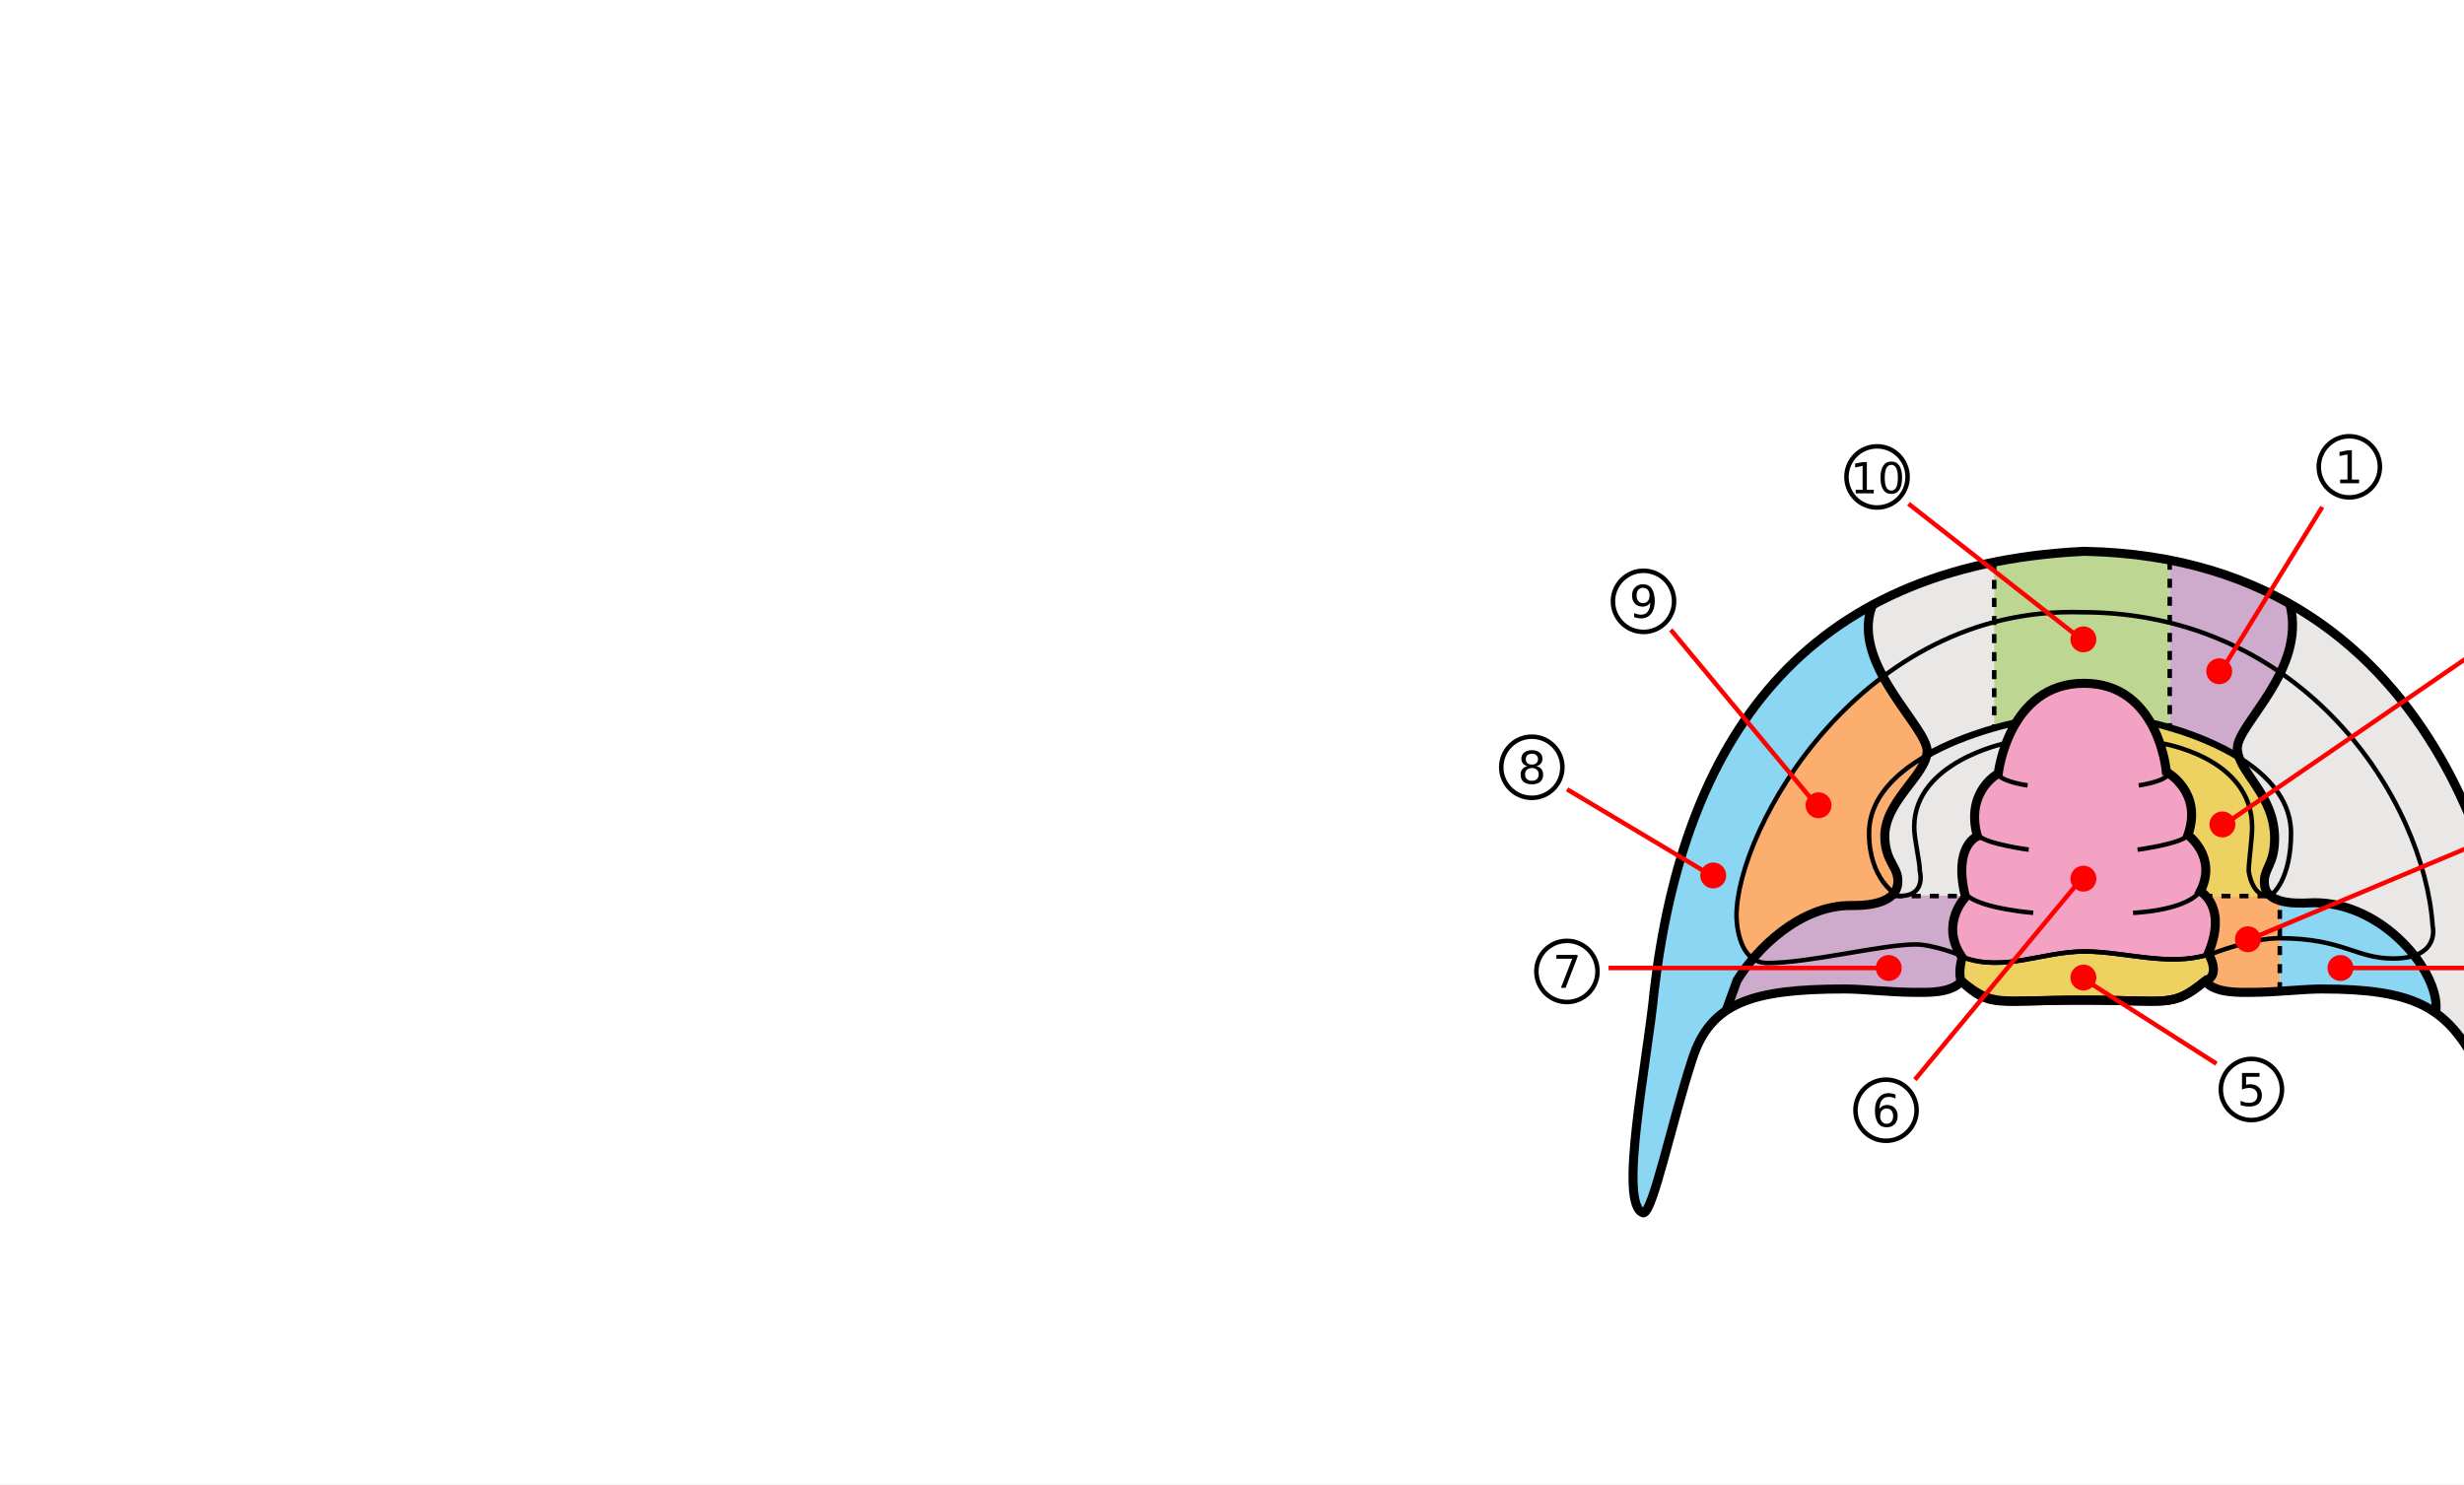
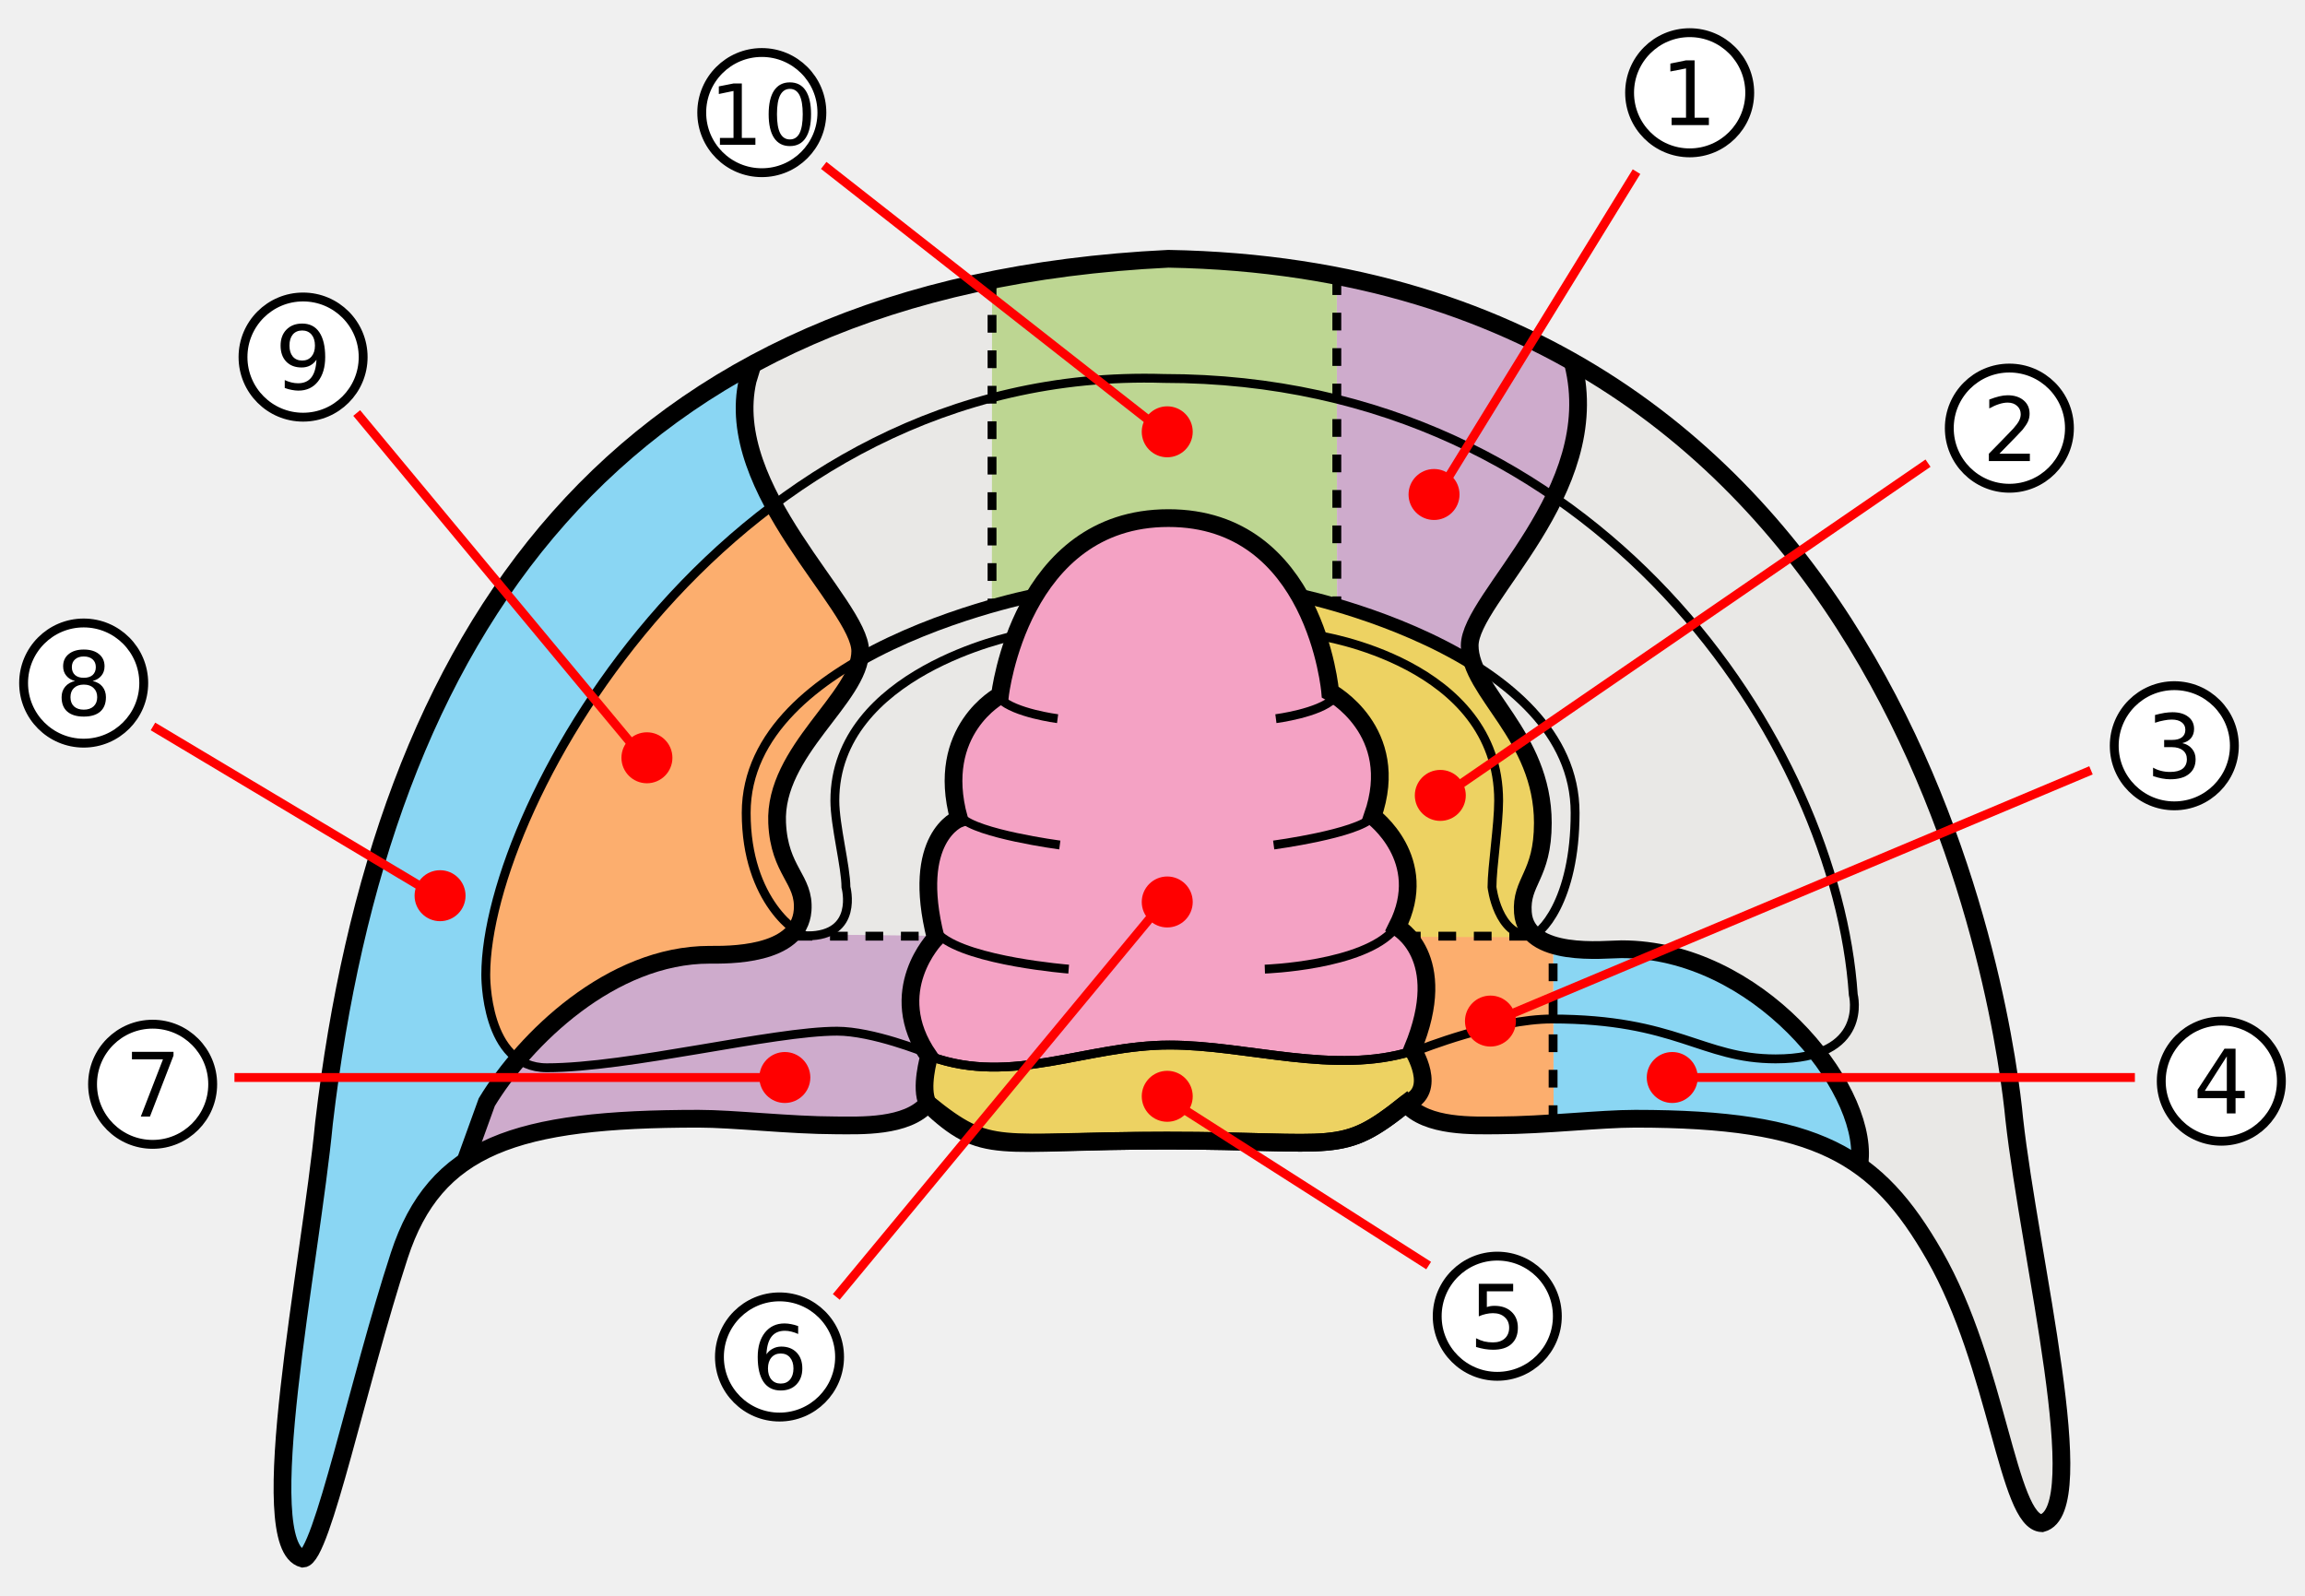
- <svg xmlns="http://www.w3.org/2000/svg" viewBox="-330 -93 546 329" version="1.0" width="298.72" height="180" id="svg3886">
-   <rect id="rect-blanca-para-texto" x="-330" y="-93" width="546" height="329" fill="#ffffff" />
+ <svg xmlns="http://www.w3.org/2000/svg" version="1.0" width="260" height="180" id="svg3886">
  <defs id="defs3888" />
  <g transform="translate(-337.8775,-368.4047)" id="layer1">
    <g transform="translate(747.572,482.909)" id="g3643">
      <g transform="translate(-168.6317,-323.6702)" id="g3551">
        <path d="M -43.696,219.629 C -43.695,223.372 -46.729,226.407 -50.472,226.407 C -54.214,226.407 -57.248,223.372 -57.247,219.629 C -57.248,215.886 -54.214,212.851 -50.472,212.851 C -46.729,212.851 -43.695,215.886 -43.696,219.629 z" id="path3092" style="fill:#ffffff;stroke:#000000;stroke-width:1" />
        <text x="-53.741" y="223.274" id="text2815" xml:space="preserve" style="font-size:10px;font-style:normal;font-variant:normal;font-weight:normal;font-stretch:normal;text-align:start;line-height:100%;text-anchor:start;fill:#000000;fill-opacity:1;stroke:none;stroke-width:1px;stroke-linecap:butt;stroke-linejoin:miter;stroke-opacity:1;font-family:DejaVu Sans">
          <tspan x="-53.741" y="223.274" id="tspan2817">1</tspan>
        </text>
      </g>
      <g transform="translate(-185.0692,-280.338)" id="g3546">
        <path d="M 8.804,214.129 C 8.805,217.872 5.771,220.907 2.028,220.907 C -1.714,220.907 -4.748,217.872 -4.747,214.129 C -4.748,210.386 -1.714,207.351 2.028,207.351 C 5.771,207.351 8.805,210.386 8.804,214.129 z" id="path3174" style="fill:#ffffff;stroke:#000000;stroke-width:1" />
        <text x="-1.018" y="217.84" id="text2827" xml:space="preserve" style="font-size:10px;font-style:normal;font-variant:normal;font-weight:normal;font-stretch:normal;text-align:start;line-height:100%;text-anchor:start;fill:#000000;fill-opacity:1;stroke:none;stroke-width:1px;stroke-linecap:butt;stroke-linejoin:miter;stroke-opacity:1;font-family:DejaVu Sans">
          <tspan x="-1.018" y="217.84" id="tspan2829">2</tspan>
        </text>
      </g>
      <g transform="translate(-213.9646,-248.7644)" id="g3541">
        <path d="M 56.304,218.379 C 56.305,222.122 53.271,225.157 49.528,225.157 C 45.786,225.157 42.752,222.122 42.753,218.379 C 42.752,214.636 45.786,211.601 49.528,211.601 C 53.271,211.601 56.305,214.636 56.304,218.379 z" id="path3176" style="fill:#ffffff;stroke:#000000;stroke-width:1" />
        <text x="46.367" y="222.019" id="text2843" xml:space="preserve" style="font-size:10px;font-style:normal;font-variant:normal;font-weight:normal;font-stretch:normal;text-align:start;line-height:100%;text-anchor:start;fill:#000000;fill-opacity:1;stroke:none;stroke-width:1px;stroke-linecap:butt;stroke-linejoin:miter;stroke-opacity:1;font-family:DejaVu Sans">
          <tspan x="46.367" y="222.019" id="tspan2847">3</tspan>
        </text>
      </g>
      <g transform="translate(-208.6613,-210.9342)" id="g3359">
        <path d="M 56.304,218.379 C 56.305,222.122 53.271,225.157 49.528,225.157 C 45.786,225.157 42.752,222.122 42.753,218.379 C 42.752,214.636 45.786,211.601 49.528,211.601 C 53.271,211.601 56.305,214.636 56.304,218.379 z" id="path3361" style="fill:#ffffff;stroke:#000000;stroke-width:1" />
        <text x="46.367" y="222.019" id="text3363" xml:space="preserve" style="font-size:10px;font-style:normal;font-variant:normal;font-weight:normal;font-stretch:normal;text-align:start;line-height:100%;text-anchor:start;fill:#000000;fill-opacity:1;stroke:none;stroke-width:1px;stroke-linecap:butt;stroke-linejoin:miter;stroke-opacity:1;font-family:DejaVu Sans">
          <tspan x="46.367" y="222.019" id="tspan3365">4</tspan>
        </text>
      </g>
      <g transform="translate(-290.3322,-184.4177)" id="g3367">
        <path d="M 56.304,218.379 C 56.305,222.122 53.271,225.157 49.528,225.157 C 45.786,225.157 42.752,222.122 42.753,218.379 C 42.752,214.636 45.786,211.601 49.528,211.601 C 53.271,211.601 56.305,214.636 56.304,218.379 z" id="path3369" style="fill:#ffffff;stroke:#000000;stroke-width:1" />
        <text x="46.367" y="222.019" id="text3371" xml:space="preserve" style="font-size:10px;font-style:normal;font-variant:normal;font-weight:normal;font-stretch:normal;text-align:start;line-height:100%;text-anchor:start;fill:#000000;fill-opacity:1;stroke:none;stroke-width:1px;stroke-linecap:butt;stroke-linejoin:miter;stroke-opacity:1;font-family:DejaVu Sans">
          <tspan x="46.367" y="222.019" id="tspan3373">5</tspan>
        </text>
      </g>
      <g transform="translate(-371.2959,-179.8215)" id="g3375">
        <path d="M 56.304,218.379 C 56.305,222.122 53.271,225.157 49.528,225.157 C 45.786,225.157 42.752,222.122 42.753,218.379 C 42.752,214.636 45.786,211.601 49.528,211.601 C 53.271,211.601 56.305,214.636 56.304,218.379 z" id="path3377" style="fill:#ffffff;stroke:#000000;stroke-width:1" />
        <text x="46.367" y="222.019" id="text3379" xml:space="preserve" style="font-size:10px;font-style:normal;font-variant:normal;font-weight:normal;font-stretch:normal;text-align:start;line-height:100%;text-anchor:start;fill:#000000;fill-opacity:1;stroke:none;stroke-width:1px;stroke-linecap:butt;stroke-linejoin:miter;stroke-opacity:1;font-family:DejaVu Sans">
          <tspan x="46.367" y="222.019" id="tspan3381">6</tspan>
        </text>
      </g>
      <g transform="translate(-442.0066,-210.5806)" id="g3383">
        <path d="M 56.304,218.379 C 56.305,222.122 53.271,225.157 49.528,225.157 C 45.786,225.157 42.752,222.122 42.753,218.379 C 42.752,214.636 45.786,211.601 49.528,211.601 C 53.271,211.601 56.305,214.636 56.304,218.379 z" id="path3385" style="fill:#ffffff;stroke:#000000;stroke-width:1" />
        <text x="46.367" y="222.019" id="text3387" xml:space="preserve" style="font-size:10px;font-style:normal;font-variant:normal;font-weight:normal;font-stretch:normal;text-align:start;line-height:100%;text-anchor:start;fill:#000000;fill-opacity:1;stroke:none;stroke-width:1px;stroke-linecap:butt;stroke-linejoin:miter;stroke-opacity:1;font-family:DejaVu Sans">
          <tspan x="46.367" y="222.019" id="tspan3389">7</tspan>
        </text>
      </g>
      <g transform="translate(-449.7847,-255.8355)" id="g3391">
        <path d="M 56.304,218.379 C 56.305,222.122 53.271,225.157 49.528,225.157 C 45.786,225.157 42.752,222.122 42.753,218.379 C 42.752,214.636 45.786,211.601 49.528,211.601 C 53.271,211.601 56.305,214.636 56.304,218.379 z" id="path3393" style="fill:#ffffff;stroke:#000000;stroke-width:1" />
        <text x="46.367" y="222.019" id="text3395" xml:space="preserve" style="font-size:10px;font-style:normal;font-variant:normal;font-weight:normal;font-stretch:normal;text-align:start;line-height:100%;text-anchor:start;fill:#000000;fill-opacity:1;stroke:none;stroke-width:1px;stroke-linecap:butt;stroke-linejoin:miter;stroke-opacity:1;font-family:DejaVu Sans">
          <tspan x="46.367" y="222.019" id="tspan3397">8</tspan>
        </text>
      </g>
      <g transform="translate(-425.036,-292.605)" id="g3399">
        <path d="M 56.304,218.379 C 56.305,222.122 53.271,225.157 49.528,225.157 C 45.786,225.157 42.752,222.122 42.753,218.379 C 42.752,214.636 45.786,211.601 49.528,211.601 C 53.271,211.601 56.305,214.636 56.304,218.379 z" id="path3401" style="fill:#ffffff;stroke:#000000;stroke-width:1" />
        <text x="46.367" y="222.019" id="text3403" xml:space="preserve" style="font-size:10px;font-style:normal;font-variant:normal;font-weight:normal;font-stretch:normal;text-align:start;line-height:100%;text-anchor:start;fill:#000000;fill-opacity:1;stroke:none;stroke-width:1px;stroke-linecap:butt;stroke-linejoin:miter;stroke-opacity:1;font-family:DejaVu Sans">
          <tspan x="46.367" y="222.019" id="tspan3405">9</tspan>
        </text>
      </g>
      <g transform="translate(-373.2916,-320.1822)" id="g3407">
        <path d="M 56.304,218.379 C 56.305,222.122 53.271,225.157 49.528,225.157 C 45.786,225.157 42.752,222.122 42.753,218.379 C 42.752,214.636 45.786,211.601 49.528,211.601 C 53.271,211.601 56.305,214.636 56.304,218.379 z" id="path3409" style="fill:#ffffff;stroke:#000000;stroke-width:1" />
        <text x="43.632" y="222.019" id="text3411" xml:space="preserve" style="font-size:9.5px;font-style:normal;font-variant:normal;font-weight:normal;font-stretch:normal;text-align:start;line-height:100%;text-anchor:start;fill:#000000;fill-opacity:1;stroke:none;stroke-width:1px;stroke-linecap:butt;stroke-linejoin:miter;stroke-opacity:1;font-family:DejaVu Sans">
          <tspan x="43.632" y="222.019" id="tspan3413" style="font-size:9.5px">10</tspan>
        </text>
      </g>
      <g transform="translate(-383,-92)" id="g3415">
        <path d="M 9.85,104.185 C 8.35,119.935 1.725,151.81 7.475,153.31 C 9.6,153.185 13.704,133.285 18.35,119.092 C 22.39,106.749 31.48,103.685 52.1,103.685 C 56.1,103.685 62.271,104.42 67.6,104.435 C 70.264,104.443 75.624,104.698 77.943,101.967 C 85.19,107.791 85.413,106.154 104.927,106.154 C 124.316,106.154 124.463,107.921 131.912,101.967 C 134.231,104.698 139.592,104.443 142.256,104.435 C 147.584,104.42 153.756,103.685 157.756,103.685 C 178.375,103.685 185.038,107.83 191.506,119.092 C 198.652,131.535 199.756,149.185 203.631,149.31 C 209.381,147.81 202.256,119.435 200.506,103.685 C 199.587,94.034 189.029,8.168 105.1,6.685 C 42.365,9.724 16.32,48.99 9.85,104.185 z" id="path3417" style="fill:#e9e8e6;fill-opacity:1;stroke:none;stroke-width:2" />
        <path d="M 183.096,108.89 L 183.087,108.092 C 183.835,99.672 171.479,84.297 156.21,84.297 C 155.067,84.297 151.325,84.699 148.492,83.877 L 148.526,103.909 C 151.98,103.698 155.283,103.418 157.756,103.418 C 170.44,103.418 177.771,105.062 183.096,108.89 z" id="path3419" style="fill:#8ad6f3;fill-opacity:1;stroke:none;stroke-width:2" />
        <path d="M 146.419,83.04 C 147.003,83.545 147.675,83.85 148.495,84.145 L 148.558,104.175 C 146.491,104.316 144.311,104.429 142.256,104.435 C 139.592,104.443 134.231,104.698 131.912,101.967 C 135.662,100.592 132.631,95.842 132.631,95.842 C 135.706,88.461 133.594,84.648 132.03,83.063 L 146.419,83.04 z" id="path3421" style="fill:#fcae6e;fill-opacity:1;stroke:none;stroke-width:2" />
        <path d="M 119.946,44.839 C 133.273,47.858 139.083,52.297 139.531,52.58 C 141.235,57.154 147.335,61.948 147.335,70.438 C 147.335,76.44 144.817,77.006 145.085,80.563 C 145.174,81.738 145.694,82.593 146.637,83.214 L 131.788,83.163 C 131.396,82.46 130.881,82.184 130.881,82.184 C 134.756,74.559 128.131,69.684 128.131,69.684 C 131.506,60.059 123.35,55.684 123.35,55.684 C 123.35,55.684 122.912,50.055 119.946,44.839 z" id="path3423" style="fill:#edd262;fill-opacity:1;stroke:none;stroke-width:2" />
        <path d="M 139.532,52.361 C 139.252,51.623 139.085,50.954 139.085,50.216 C 139.085,44.825 154.382,32.932 150.814,18.369 C 143.184,13.926 134.318,10.514 124.095,8.597 L 124.123,45.72 C 128.082,46.819 134.156,49.009 139.532,52.361 z" id="path3425" style="fill:#ceabcc;fill-opacity:1;fill-rule:evenodd;stroke:none;stroke-width:1.5;stroke-linecap:butt;stroke-linejoin:miter;stroke-opacity:1" />
        <path d="M 89.921,44.741 C 92.682,40.165 97.391,35.958 105.1,35.958 C 112.832,35.958 117.32,40.208 119.942,44.73 C 119.975,44.708 121.607,45.043 124.11,45.838 L 124.093,8.718 C 118.218,7.502 111.9,6.828 105.1,6.708 C 98.01,7.051 91.388,7.857 85.208,9.069 L 85.187,45.784 C 87.992,45.073 89.921,44.741 89.921,44.741 z" id="path3427" style="fill:#bdd692;fill-opacity:1;fill-rule:evenodd;stroke:none;stroke-width:1.5;stroke-linecap:butt;stroke-linejoin:miter;stroke-opacity:1" />
        <path d="M 25.904,108.166 C 31.374,104.598 39.7,103.435 52.1,103.435 C 56.1,103.435 62.271,104.17 67.6,104.185 C 70.264,104.193 75.624,104.448 77.943,101.717 C 77.068,99.967 78.1,96.435 78.1,96.435 C 72.975,89.06 78.85,83.06 78.85,83.06 L 63.05,82.876 C 60.99,85.96 54.916,84.94 53.339,84.94 C 42.241,84.94 32.524,94.45 28.214,101.565 L 25.904,108.166 z" id="path3429" style="fill:#ceabcc;fill-opacity:1;stroke:none;stroke-width:1" />
        <path d="M 105.1,35.935 C 88.359,35.935 86.1,55.935 86.1,55.935 C 86.1,55.935 78.725,59.842 81.475,69.842 C 81.475,69.842 75.975,71.935 78.85,83.31 C 78.85,83.31 72.975,89.31 78.1,96.685 C 78.1,96.685 77.068,100.217 77.943,101.967 C 84.393,108.041 85.413,106.154 104.927,106.154 C 124.316,106.154 124.463,107.921 131.912,101.967 C 135.662,100.592 132.631,95.842 132.631,95.842 C 137.006,85.342 130.881,82.06 130.881,82.06 C 134.756,74.435 128.131,69.56 128.131,69.56 C 131.506,59.935 123.35,55.56 123.35,55.56 C 123.35,55.56 121.715,35.935 105.1,35.935 z" id="path3431" style="fill:#f4a2c4;fill-opacity:1;stroke:none;stroke-width:2" />
        <path d="M 132.719,96.281 L 132.594,96.312 C 131.492,96.653 130.376,96.895 129.25,97.062 C 128.124,97.23 126.988,97.312 125.844,97.344 C 123.555,97.407 121.255,97.256 118.938,97 C 116.62,96.744 114.292,96.402 112,96.125 C 109.708,95.848 107.431,95.625 105.219,95.625 C 102.884,95.625 100.621,95.903 98.375,96.281 C 96.129,96.66 93.894,97.132 91.688,97.5 C 89.481,97.868 87.279,98.155 85.062,98.125 C 83.954,98.11 82.87,98 81.75,97.812 C 80.63,97.625 79.482,97.346 78.344,96.938 L 78.031,96.812 C 78.06,96.855 78.064,96.895 78.094,96.938 C 78.094,96.937 77.062,100.469 77.938,102.219 C 84.387,108.293 85.424,106.406 104.938,106.406 C 124.326,106.406 124.458,108.173 131.906,102.219 C 135.513,100.896 132.927,96.618 132.719,96.281 z" id="path3433" style="fill:#edd262;fill-opacity:1;stroke:none;stroke-width:2" />
        <path d="M 31.478,96.699 C 27.781,94.082 27.85,87.185 27.85,87.185 C 27.85,74.883 39.227,49.992 60.355,34.214 C 57.923,29.779 56.286,24.912 57.402,20.127 C 57.409,20.095 57.425,20.066 57.433,20.033 L 57.925,18.416 C 28.188,34.445 13.997,65.337 9.456,104.072 C 7.956,119.822 1.464,151.565 7.214,153.065 C 9.339,152.94 13.443,133.04 18.089,118.846 C 19.673,114.007 22.031,110.582 25.558,108.221 L 27.964,101.565 C 28.902,100.017 30.07,98.351 31.478,96.699 z" id="path3435" style="fill:#8ad6f3;fill-opacity:1;stroke:none;stroke-width:1" />
        <path d="M 31.771,96.904 C 27.977,94.34 28.1,87.352 28.1,87.352 C 28.1,75.059 39.46,50.196 60.567,34.371 C 64.437,41.501 70.339,47.642 70.339,50.857 C 70.339,56.108 60.595,62.111 60.964,70.232 C 61.214,75.732 64.107,76.549 63.839,80.107 C 63.445,85.313 55.214,85.107 53.339,85.107 C 44.65,85.107 36.835,90.959 31.771,96.904 z" id="path3437" style="fill:#fcae6e;fill-opacity:1;stroke:none;stroke-width:1" />
      </g>
      <path d="M -277.9,-56.065 C -294.641,-56.065 -296.9,-36.065 -296.9,-36.065 C -296.9,-36.065 -304.275,-32.158 -301.525,-22.158 C -301.525,-22.158 -307.025,-20.065 -304.15,-8.69 C -304.15,-8.69 -310.025,-2.69 -304.9,4.685 C -304.9,4.685 -305.932,8.217 -305.057,9.967 C -298.607,16.041 -297.587,14.154 -278.073,14.154 C -258.684,14.154 -258.537,15.921 -251.088,9.967 C -247.338,8.592 -250.369,3.842 -250.369,3.842 C -245.994,-6.658 -252.119,-9.94 -252.119,-9.94 C -248.244,-17.565 -254.869,-22.44 -254.869,-22.44 C -251.494,-32.065 -259.65,-36.44 -259.65,-36.44 C -259.65,-36.44 -261.285,-56.065 -277.9,-56.065 z" id="path3439" style="fill:none;fill-opacity:1;stroke:#000000;stroke-width:2" />
      <path d="M -250.4,4.06 C -259.216,6.786 -268.926,3.373 -277.775,3.373 C -287.113,3.373 -295.545,7.956 -304.65,4.685" id="path3441" style="fill:none;fill-rule:evenodd;stroke:#000000;stroke-width:1px;stroke-linecap:butt;stroke-linejoin:miter;stroke-opacity:1" />
      <path d="M -297.794,-82.981 L -297.794,-46.334" id="path3443" style="fill:none;fill-rule:evenodd;stroke:#000000;stroke-width:1;stroke-linecap:butt;stroke-linejoin:miter;stroke-miterlimit:4;stroke-dasharray:2, 2;stroke-dashoffset:0;stroke-opacity:1" />
      <path d="M -258.903,-83.231 L -258.903,-46.127" id="path3445" style="fill:none;fill-rule:evenodd;stroke:#000000;stroke-width:1;stroke-linecap:butt;stroke-linejoin:miter;stroke-miterlimit:4;stroke-dasharray:2, 2;stroke-dashoffset:0;stroke-opacity:1" />
      <path d="M -320.071,-8.907 L -304.819,-8.907" id="path3447" style="fill:none;fill-rule:evenodd;stroke:#000000;stroke-width:1;stroke-linecap:butt;stroke-linejoin:miter;stroke-miterlimit:4;stroke-dasharray:2, 2;stroke-dashoffset:0;stroke-opacity:1" />
      <path d="M -234.508,12.17 L -234.508,-7.81" id="path3449" style="fill:none;fill-rule:evenodd;stroke:#000000;stroke-width:1;stroke-linecap:butt;stroke-linejoin:miter;stroke-miterlimit:4;stroke-dasharray:2, 2;stroke-dashoffset:0;stroke-opacity:1" />
      <g transform="translate(-383,-92)" id="g3451">
        <path d="M 9.85,104.185 C 8.35,119.935 1.725,151.81 7.475,153.31 C 9.6,153.185 13.704,133.285 18.35,119.092 C 22.39,106.749 31.48,103.685 52.1,103.685 C 56.1,103.685 62.271,104.42 67.6,104.435 C 70.264,104.443 75.624,104.698 77.943,101.967 C 85.19,107.791 85.413,106.154 104.927,106.154 C 124.316,106.154 124.463,107.921 131.912,101.967 C 134.231,104.698 139.592,104.443 142.256,104.435 C 147.584,104.42 153.756,103.685 157.756,103.685 C 178.375,103.685 185.038,107.83 191.506,119.092 C 198.652,131.535 199.756,149.185 203.631,149.31 C 209.381,147.81 202.256,119.435 200.506,103.685 C 199.587,94.034 189.029,8.168 105.1,6.685 C 42.365,9.724 16.32,48.99 9.85,104.185 z" id="path3453" style="fill:none;fill-opacity:1;stroke:#000000;stroke-width:2" />
        <path d="M 150.757,18.531 C 154.382,33.031 139.085,44.924 139.085,50.315 C 139.085,55.566 147.335,60.441 147.335,70.315 C 147.335,76.316 144.818,76.882 145.085,80.44 C 145.48,85.646 154.335,84.565 156.21,84.565 C 171.479,84.565 183.835,99.94 183.087,108.36 L 183.024,109.234" id="path3455" style="fill:none;fill-opacity:1;stroke:#000000;stroke-width:2" />
        <path d="M 25.808,108.471 L 28.214,101.815 C 32.524,94.7 42.241,85.19 53.339,85.19 C 55.214,85.19 63.445,85.396 63.839,80.19 C 64.107,76.632 61.214,75.815 60.964,70.315 C 60.595,62.194 70.339,56.191 70.339,50.94 C 70.339,45.718 54.763,32.772 57.652,20.377 C 57.659,20.345 57.675,20.316 57.683,20.283 L 58.175,18.666" id="path3457" style="fill:none;fill-opacity:1;stroke:#000000;stroke-width:2" />
        <path d="M 79.35,83.06 C 82.725,85.935 93.85,86.81 93.85,86.81" id="path3459" style="fill:none;fill-rule:evenodd;stroke:#000000;stroke-width:1px;stroke-linecap:butt;stroke-linejoin:miter;stroke-opacity:1" />
        <path d="M 81.725,69.685 C 83.475,71.56 92.85,72.81 92.85,72.81" id="path3461" style="fill:none;fill-rule:evenodd;stroke:#000000;stroke-width:1px;stroke-linecap:butt;stroke-linejoin:miter;stroke-opacity:1" />
        <path d="M 86.1,56.31 C 87.725,57.935 92.6,58.56 92.6,58.56" id="path3463" style="fill:none;fill-rule:evenodd;stroke:#000000;stroke-width:1px;stroke-linecap:butt;stroke-linejoin:miter;stroke-opacity:1" />
        <path d="M 130.6,82.31 C 127.1,86.435 115.975,86.81 115.975,86.81" id="path3465" style="fill:none;fill-rule:evenodd;stroke:#000000;stroke-width:1px;stroke-linecap:butt;stroke-linejoin:miter;stroke-opacity:1" />
        <path d="M 128.1,69.685 C 126.35,71.56 116.975,72.81 116.975,72.81" id="path3467" style="fill:none;fill-rule:evenodd;stroke:#000000;stroke-width:1px;stroke-linecap:butt;stroke-linejoin:miter;stroke-opacity:1" />
        <path d="M 123.725,56.31 C 122.1,57.935 117.225,58.56 117.225,58.56" id="path3469" style="fill:none;fill-rule:evenodd;stroke:#000000;stroke-width:1px;stroke-linecap:butt;stroke-linejoin:miter;stroke-opacity:1" />
        <path d="M 77.6,96.185 C 77.6,96.185 71.727,93.81 67.725,93.81 C 60.474,93.81 44.225,97.935 34.975,97.935 C 27.957,97.935 28.1,87.435 28.1,87.435 C 28.1,68.296 55.638,18.685 104.6,20.185 C 153.921,20.185 180.475,61.782 182.35,89.685 C 182.35,89.685 184.236,96.935 173.6,96.935 C 165.223,96.935 162.487,92.435 148.35,92.435 C 142.095,92.435 133.35,95.935 133.35,95.935" id="path3471" style="fill:none;stroke:#000000;stroke-width:1" />
        <path d="M 87.85,49.185 C 87.85,49.185 67.475,53.284 67.475,67.81 C 67.475,70.572 68.725,75.307 68.725,77.56 C 68.725,77.56 70.225,83.06 64.35,83.06 C 63.35,83.06 57.475,79.187 57.475,69.185 C 57.475,51.06 89.85,44.685 89.85,44.685" id="path3473" style="fill:none;fill-rule:evenodd;stroke:#000000;stroke-width:1px;stroke-linecap:butt;stroke-linejoin:miter;stroke-opacity:1" />
        <path d="M 121.975,49.185 C 121.975,49.185 142.35,52.158 142.35,67.81 C 142.35,70.572 141.6,75.307 141.6,77.56 C 141.6,77.56 142.223,83.06 145.975,83.06 C 146.975,83.06 150.975,79.187 150.975,69.185 C 150.975,51.06 119.975,44.685 119.975,44.685" id="path3475" style="fill:none;fill-rule:evenodd;stroke:#000000;stroke-width:1px;stroke-linecap:butt;stroke-linejoin:miter;stroke-opacity:1" />
        <path d="M 70.311,51.879 C 79.351,46.752 89.85,44.685 89.85,44.685" id="path3477" style="fill:none;fill-rule:evenodd;stroke:#000000;stroke-width:1.5;stroke-linecap:butt;stroke-linejoin:miter;stroke-opacity:1" />
        <path d="M 139.536,52.398 C 130.702,46.891 119.975,44.685 119.975,44.685" id="path3479" style="fill:none;fill-rule:evenodd;stroke:#000000;stroke-width:1.5;stroke-linecap:butt;stroke-linejoin:miter;stroke-opacity:1" />
        <path d="M 132.6,96.06 C 123.784,98.786 114.074,95.373 105.225,95.373 C 95.887,95.373 87.455,99.956 78.35,96.685" id="path3481" style="fill:none;fill-rule:evenodd;stroke:#000000;stroke-width:1px;stroke-linecap:butt;stroke-linejoin:miter;stroke-opacity:1" />
      </g>
      <path d="M -251.446,-8.907 L -236.194,-8.907" id="path3483" style="fill:none;fill-rule:evenodd;stroke:#000000;stroke-width:1;stroke-linecap:butt;stroke-linejoin:miter;stroke-miterlimit:4;stroke-dasharray:2, 2;stroke-dashoffset:0;stroke-opacity:1" />
      <g transform="matrix(0,1,-1,0,-300.7908,-107.9659)" id="g3485" style="fill:none;stroke:#ff0000">
        <g transform="matrix(0,-1,1,0,-47.5,15.34406)" id="g3487" style="fill:none;stroke:#ff0000">
          <g transform="translate(-174.4589,97.25)" id="g3489" style="fill:none;stroke:#ff0000">
            <path d="M 169,65.25 L 107.345,65.25" id="path3491" style="fill:none;stroke:#ff0000;stroke-width:1" />
          </g>
        </g>
        <path d="M 115,17.5 C 113.413,17.5 112.125,18.788 112.125,20.375 C 112.125,21.962 113.413,23.25 115,23.25 C 116.587,23.25 117.875,21.962 117.875,20.375 C 117.875,18.788 116.587,17.5 115,17.5 z" id="path3493" style="opacity:1;fill:#ff0000;fill-opacity:1;stroke:none;stroke-width:1;stroke-linecap:round;stroke-linejoin:miter;stroke-miterlimit:4;stroke-dasharray:2, 2;stroke-dashoffset:0;stroke-opacity:1" />
      </g>
      <g transform="matrix(0,1,-1,0,-339.6816,-128.472)" id="g3495" style="fill:none;stroke:#ff0000">
        <g transform="matrix(0,-1,1,0,-47.5,15.34406)" id="g3497" style="fill:none;stroke:#ff0000">
          <g transform="translate(-174.4589,97.25)" id="g3499" style="fill:none;stroke:#ff0000">
            <path d="M 169,65.25 L 137.043,46.158" id="path3501" style="fill:none;stroke:#ff0000;stroke-width:1" />
          </g>
        </g>
        <path d="M 115,17.5 C 113.413,17.5 112.125,18.788 112.125,20.375 C 112.125,21.962 113.413,23.25 115,23.25 C 116.587,23.25 117.875,21.962 117.875,20.375 C 117.875,18.788 116.587,17.5 115,17.5 z" id="path3503" style="opacity:1;fill:#ff0000;fill-opacity:1;stroke:none;stroke-width:1;stroke-linecap:round;stroke-linejoin:miter;stroke-miterlimit:4;stroke-dasharray:2, 2;stroke-dashoffset:0;stroke-opacity:1" />
      </g>
      <g transform="matrix(0,1,-1,0,-316.3471,-144.0284)" id="g3505" style="fill:none;stroke:#ff0000">
        <g transform="matrix(0,-1,1,0,-47.5,15.34406)" id="g3507" style="fill:none;stroke:#ff0000">
          <g transform="translate(-174.4589,97.25)" id="g3509" style="fill:none;stroke:#ff0000">
            <path d="M 169,65.25 L 136.69,26.359" id="path3511" style="fill:none;stroke:#ff0000;stroke-width:1" />
          </g>
        </g>
        <path d="M 115,17.5 C 113.413,17.5 112.125,18.788 112.125,20.375 C 112.125,21.962 113.413,23.25 115,23.25 C 116.587,23.25 117.875,21.962 117.875,20.375 C 117.875,18.788 116.587,17.5 115,17.5 z" id="path3513" style="opacity:1;fill:#ff0000;fill-opacity:1;stroke:none;stroke-width:1;stroke-linecap:round;stroke-linejoin:miter;stroke-miterlimit:4;stroke-dasharray:2, 2;stroke-dashoffset:0;stroke-opacity:1" />
      </g>
      <g transform="matrix(0,1,-1,0,-257.6573,-180.7979)" id="g3515" style="fill:none;stroke:#ff0000">
        <g transform="matrix(0,-1,1,0,-47.5,15.34406)" id="g3517" style="fill:none;stroke:#ff0000">
          <g transform="translate(-174.4589,97.25)" id="g3519" style="fill:none;stroke:#ff0000">
            <path d="M 169,65.25 L 130.679,35.198" id="path3521" style="fill:none;stroke:#ff0000;stroke-width:1" />
          </g>
        </g>
        <path d="M 115,17.5 C 113.413,17.5 112.125,18.788 112.125,20.375 C 112.125,21.962 113.413,23.25 115,23.25 C 116.587,23.25 117.875,21.962 117.875,20.375 C 117.875,18.788 116.587,17.5 115,17.5 z" id="path3523" style="opacity:1;fill:#ff0000;fill-opacity:1;stroke:none;stroke-width:1;stroke-linecap:round;stroke-linejoin:miter;stroke-miterlimit:4;stroke-dasharray:2, 2;stroke-dashoffset:0;stroke-opacity:1" />
      </g>
      <g transform="matrix(0,1,1,0,-268.3127,-173.7269)" id="g3525" style="fill:none;stroke:#ff0000">
        <g transform="matrix(0,-1,1,0,-47.5,15.34406)" id="g3527" style="fill:none;stroke:#ff0000">
          <g transform="translate(-174.4589,97.25)" id="g3529" style="fill:none;stroke:#ff0000">
            <path d="M 169,65.25 L 146.589,28.834" id="path3531" style="fill:none;stroke:#ff0000;stroke-width:1" />
          </g>
        </g>
        <path d="M 115,17.5 C 113.413,17.5 112.125,18.788 112.125,20.375 C 112.125,21.962 113.413,23.25 115,23.25 C 116.587,23.25 117.875,21.962 117.875,20.375 C 117.875,18.788 116.587,17.5 115,17.5 z" id="path3533" style="opacity:1;fill:#ff0000;fill-opacity:1;stroke:none;stroke-width:1;stroke-linecap:round;stroke-linejoin:miter;stroke-miterlimit:4;stroke-dasharray:2, 2;stroke-dashoffset:0;stroke-opacity:1" />
      </g>
      <g transform="matrix(0,1,1,0,-267.6056,-139.7857)" id="g3535" style="fill:none;stroke:#ff0000">
        <g transform="matrix(0,-1,1,0,-47.5,15.34406)" id="g3537" style="fill:none;stroke:#ff0000">
          <g transform="translate(-174.4589,97.25)" id="g3539" style="fill:none;stroke:#ff0000">
            <path d="M 169,65.25 L 114.416,27.773" id="path3541" style="fill:none;stroke:#ff0000;stroke-width:1" />
          </g>
        </g>
        <path d="M 115,17.5 C 113.413,17.5 112.125,18.788 112.125,20.375 C 112.125,21.962 113.413,23.25 115,23.25 C 116.587,23.25 117.875,21.962 117.875,20.375 C 117.875,18.788 116.587,17.5 115,17.5 z" id="path3543" style="opacity:1;fill:#ff0000;fill-opacity:1;stroke:none;stroke-width:1;stroke-linecap:round;stroke-linejoin:miter;stroke-miterlimit:4;stroke-dasharray:2, 2;stroke-dashoffset:0;stroke-opacity:1" />
      </g>
      <g transform="matrix(0,1,1,0,-241.4426,-107.9659)" id="g3545" style="fill:none;stroke:#ff0000">
        <g transform="matrix(0,-1,1,0,-47.5,15.34406)" id="g3547" style="fill:none;stroke:#ff0000">
          <g transform="translate(-174.4589,97.25)" id="g3549" style="fill:none;stroke:#ff0000">
            <path d="M 169,65.25 L 117.244,65.25" id="path3551" style="fill:none;stroke:#ff0000;stroke-width:1" />
          </g>
        </g>
        <path d="M 115,17.5 C 113.413,17.5 112.125,18.788 112.125,20.375 C 112.125,21.962 113.413,23.25 115,23.25 C 116.587,23.25 117.875,21.962 117.875,20.375 C 117.875,18.788 116.587,17.5 115,17.5 z" id="path3553" style="opacity:1;fill:#ff0000;fill-opacity:1;stroke:none;stroke-width:1;stroke-linecap:round;stroke-linejoin:miter;stroke-miterlimit:4;stroke-dasharray:2, 2;stroke-dashoffset:0;stroke-opacity:1" />
      </g>
      <g transform="matrix(0,1,1,0,-261.9487,-114.3299)" id="g3555" style="fill:none;stroke:#ff0000">
        <g transform="matrix(0,-1,1,0,-47.5,15.34406)" id="g3557" style="fill:none;stroke:#ff0000">
          <g transform="translate(-174.4589,97.25)" id="g3559" style="fill:none;stroke:#ff0000">
            <path d="M 169,65.25 L 101.688,36.966" id="path3561" style="fill:none;stroke:#ff0000;stroke-width:1" />
          </g>
        </g>
        <path d="M 115,17.5 C 113.413,17.5 112.125,18.788 112.125,20.375 C 112.125,21.962 113.413,23.25 115,23.25 C 116.587,23.25 117.875,21.962 117.875,20.375 C 117.875,18.788 116.587,17.5 115,17.5 z" id="path3563" style="opacity:1;fill:#ff0000;fill-opacity:1;stroke:none;stroke-width:1;stroke-linecap:round;stroke-linejoin:miter;stroke-miterlimit:4;stroke-dasharray:2, 2;stroke-dashoffset:0;stroke-opacity:1" />
      </g>
      <g transform="matrix(0,1,-1,0,-257.6573,-127.7649)" id="g3565" style="fill:none;stroke:#ff0000">
        <g transform="matrix(0,-1,1,0,-47.5,15.34406)" id="g3567" style="fill:none;stroke:#ff0000">
          <g transform="translate(-174.4589,97.25)" id="g3569" style="fill:none;stroke:#ff0000">
            <path d="M 169,65.25 L 132.094,109.798" id="path3571" style="fill:none;stroke:#ff0000;stroke-width:1" />
          </g>
        </g>
        <path d="M 115,17.5 C 113.413,17.5 112.125,18.788 112.125,20.375 C 112.125,21.962 113.413,23.25 115,23.25 C 116.587,23.25 117.875,21.962 117.875,20.375 C 117.875,18.788 116.587,17.5 115,17.5 z" id="path3573" style="opacity:1;fill:#ff0000;fill-opacity:1;stroke:none;stroke-width:1;stroke-linecap:round;stroke-linejoin:miter;stroke-miterlimit:4;stroke-dasharray:2, 2;stroke-dashoffset:0;stroke-opacity:1" />
      </g>
      <g transform="matrix(0,1,-1,0,-257.6573,-105.8446)" id="g3575" style="fill:none;stroke:#ff0000">
        <g transform="matrix(0,-1,1,0,-47.5,15.34406)" id="g3577" style="fill:none;stroke:#ff0000">
          <g transform="translate(-174.4589,97.25)" id="g3579" style="fill:none;stroke:#ff0000">
            <path d="M 169,65.25 L 198.915,84.342" id="path3581" style="fill:none;stroke:#ff0000;stroke-width:1" />
          </g>
        </g>
        <path d="M 115,17.5 C 113.413,17.5 112.125,18.788 112.125,20.375 C 112.125,21.962 113.413,23.25 115,23.25 C 116.587,23.25 117.875,21.962 117.875,20.375 C 117.875,18.788 116.587,17.5 115,17.5 z" id="path3583" style="opacity:1;fill:#ff0000;fill-opacity:1;stroke:none;stroke-width:1;stroke-linecap:round;stroke-linejoin:miter;stroke-miterlimit:4;stroke-dasharray:2, 2;stroke-dashoffset:0;stroke-opacity:1" />
      </g>
    </g>
  </g>
</svg>
